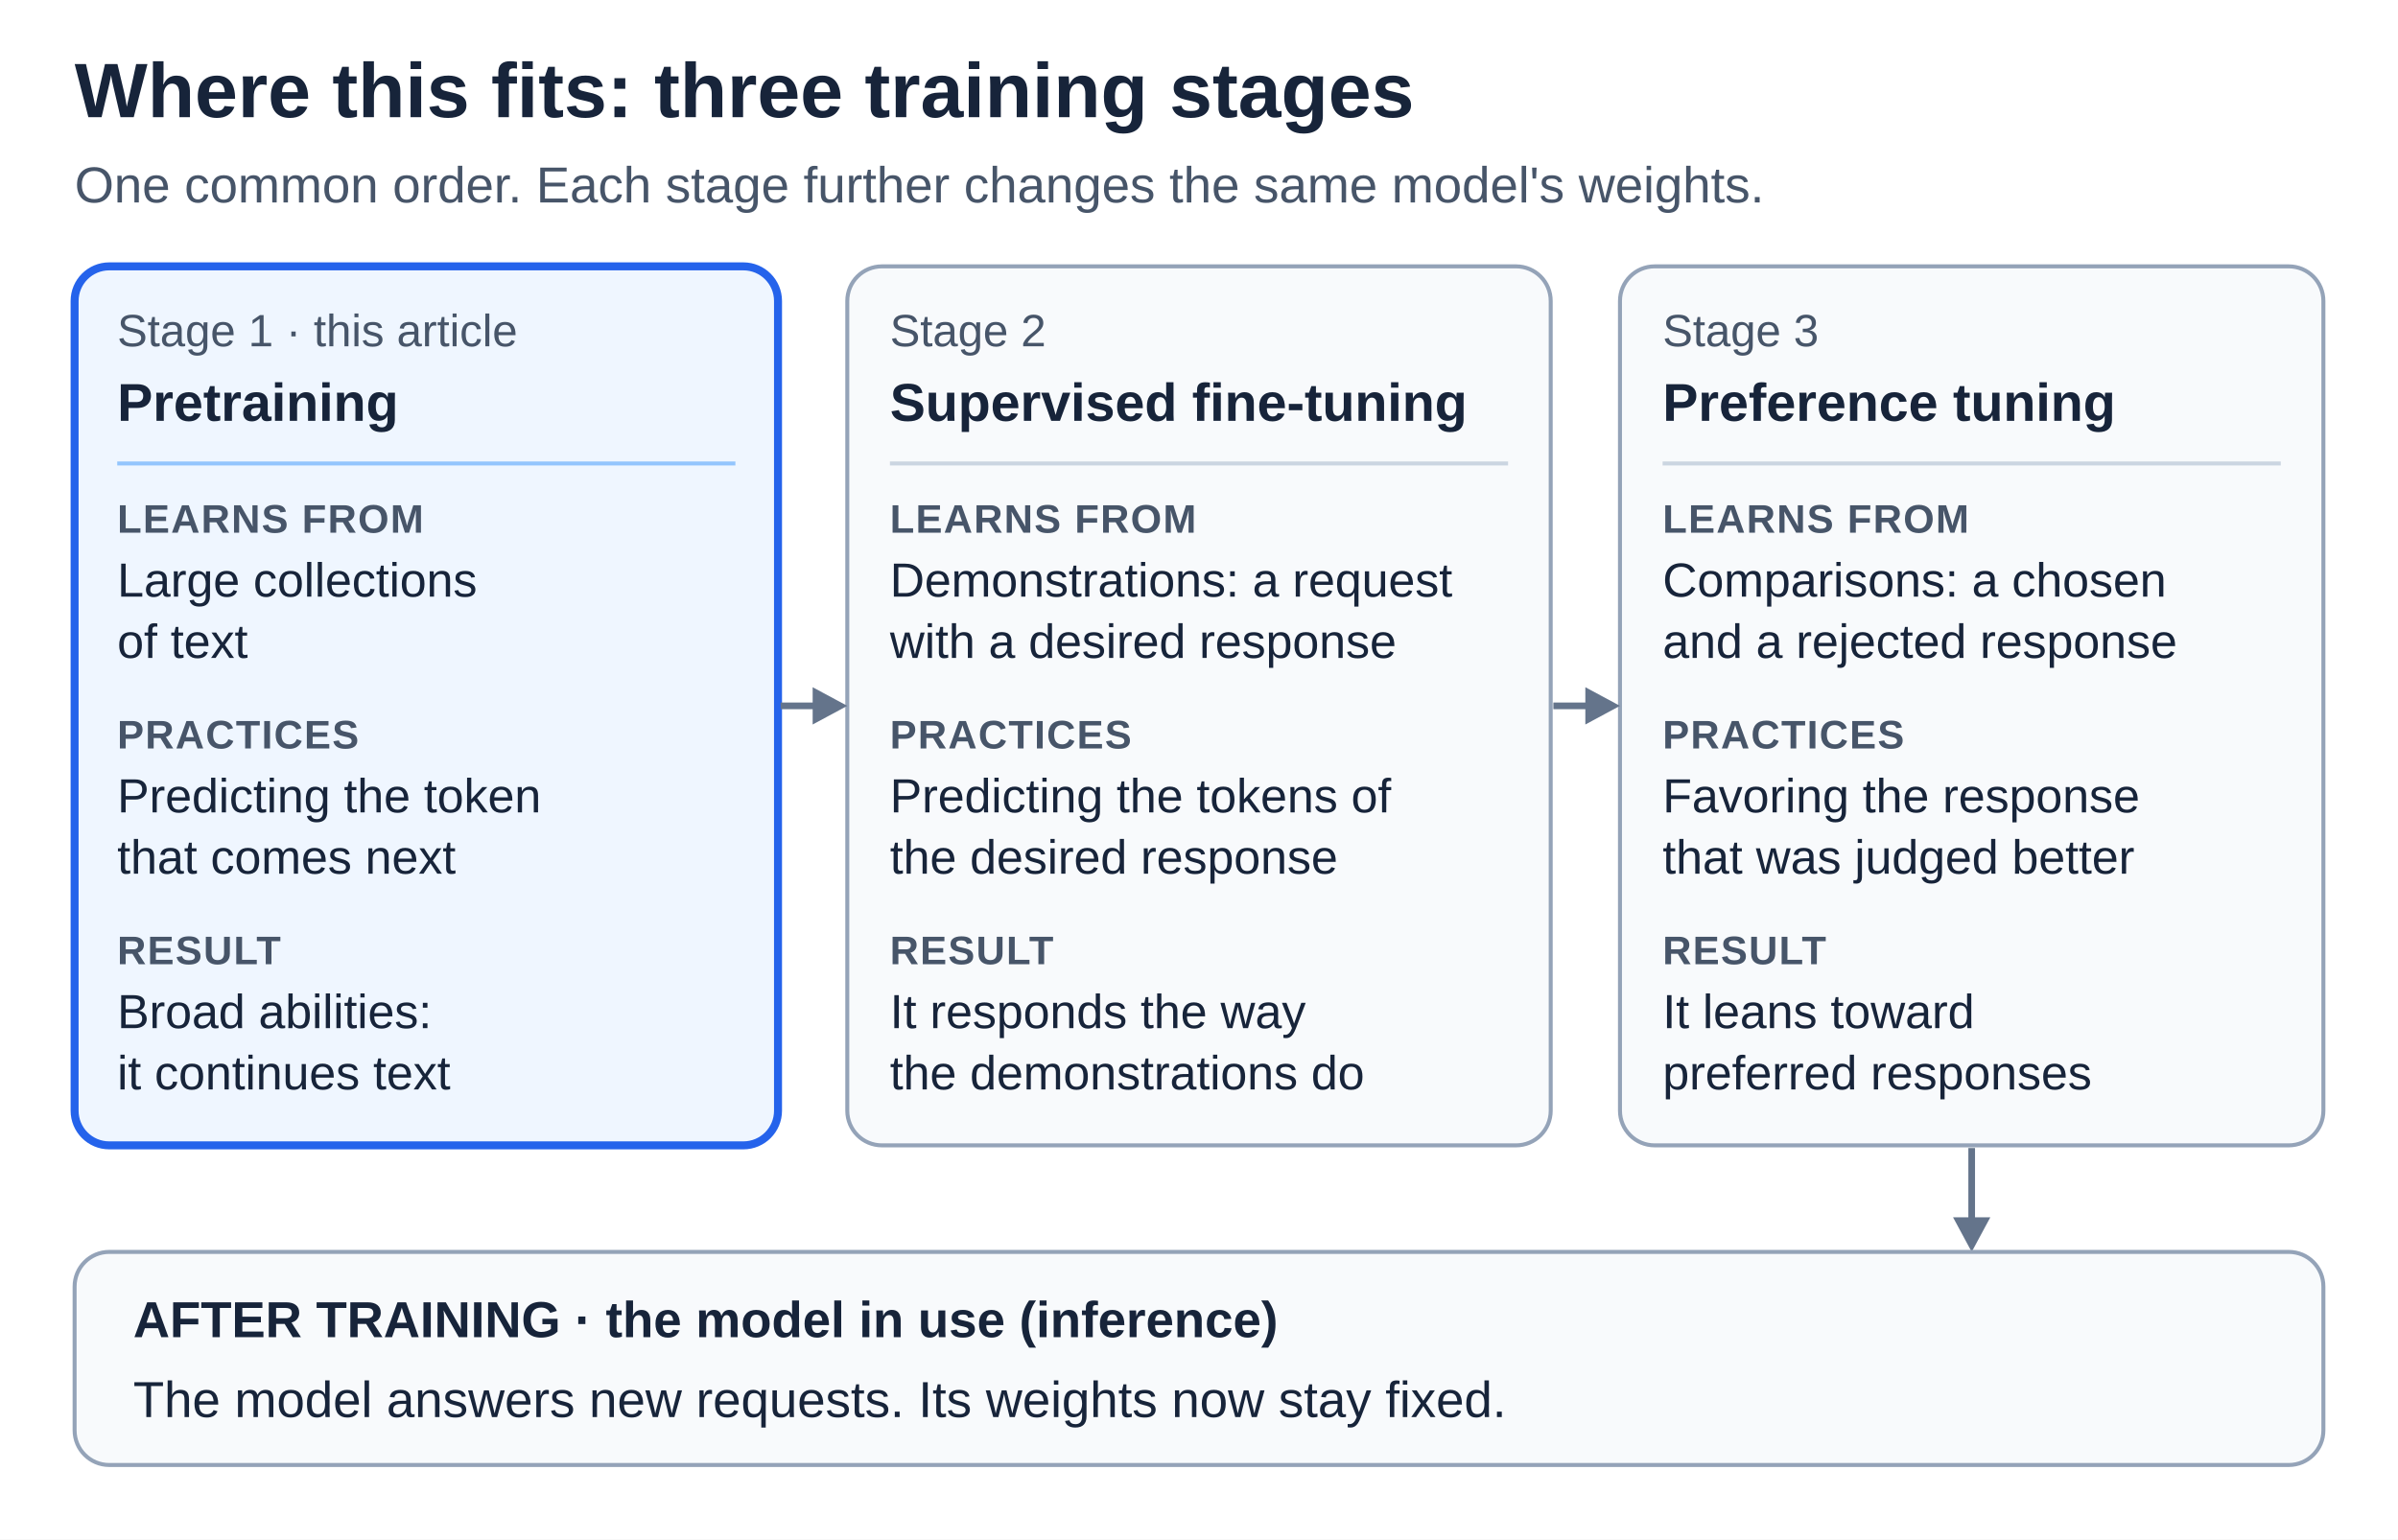
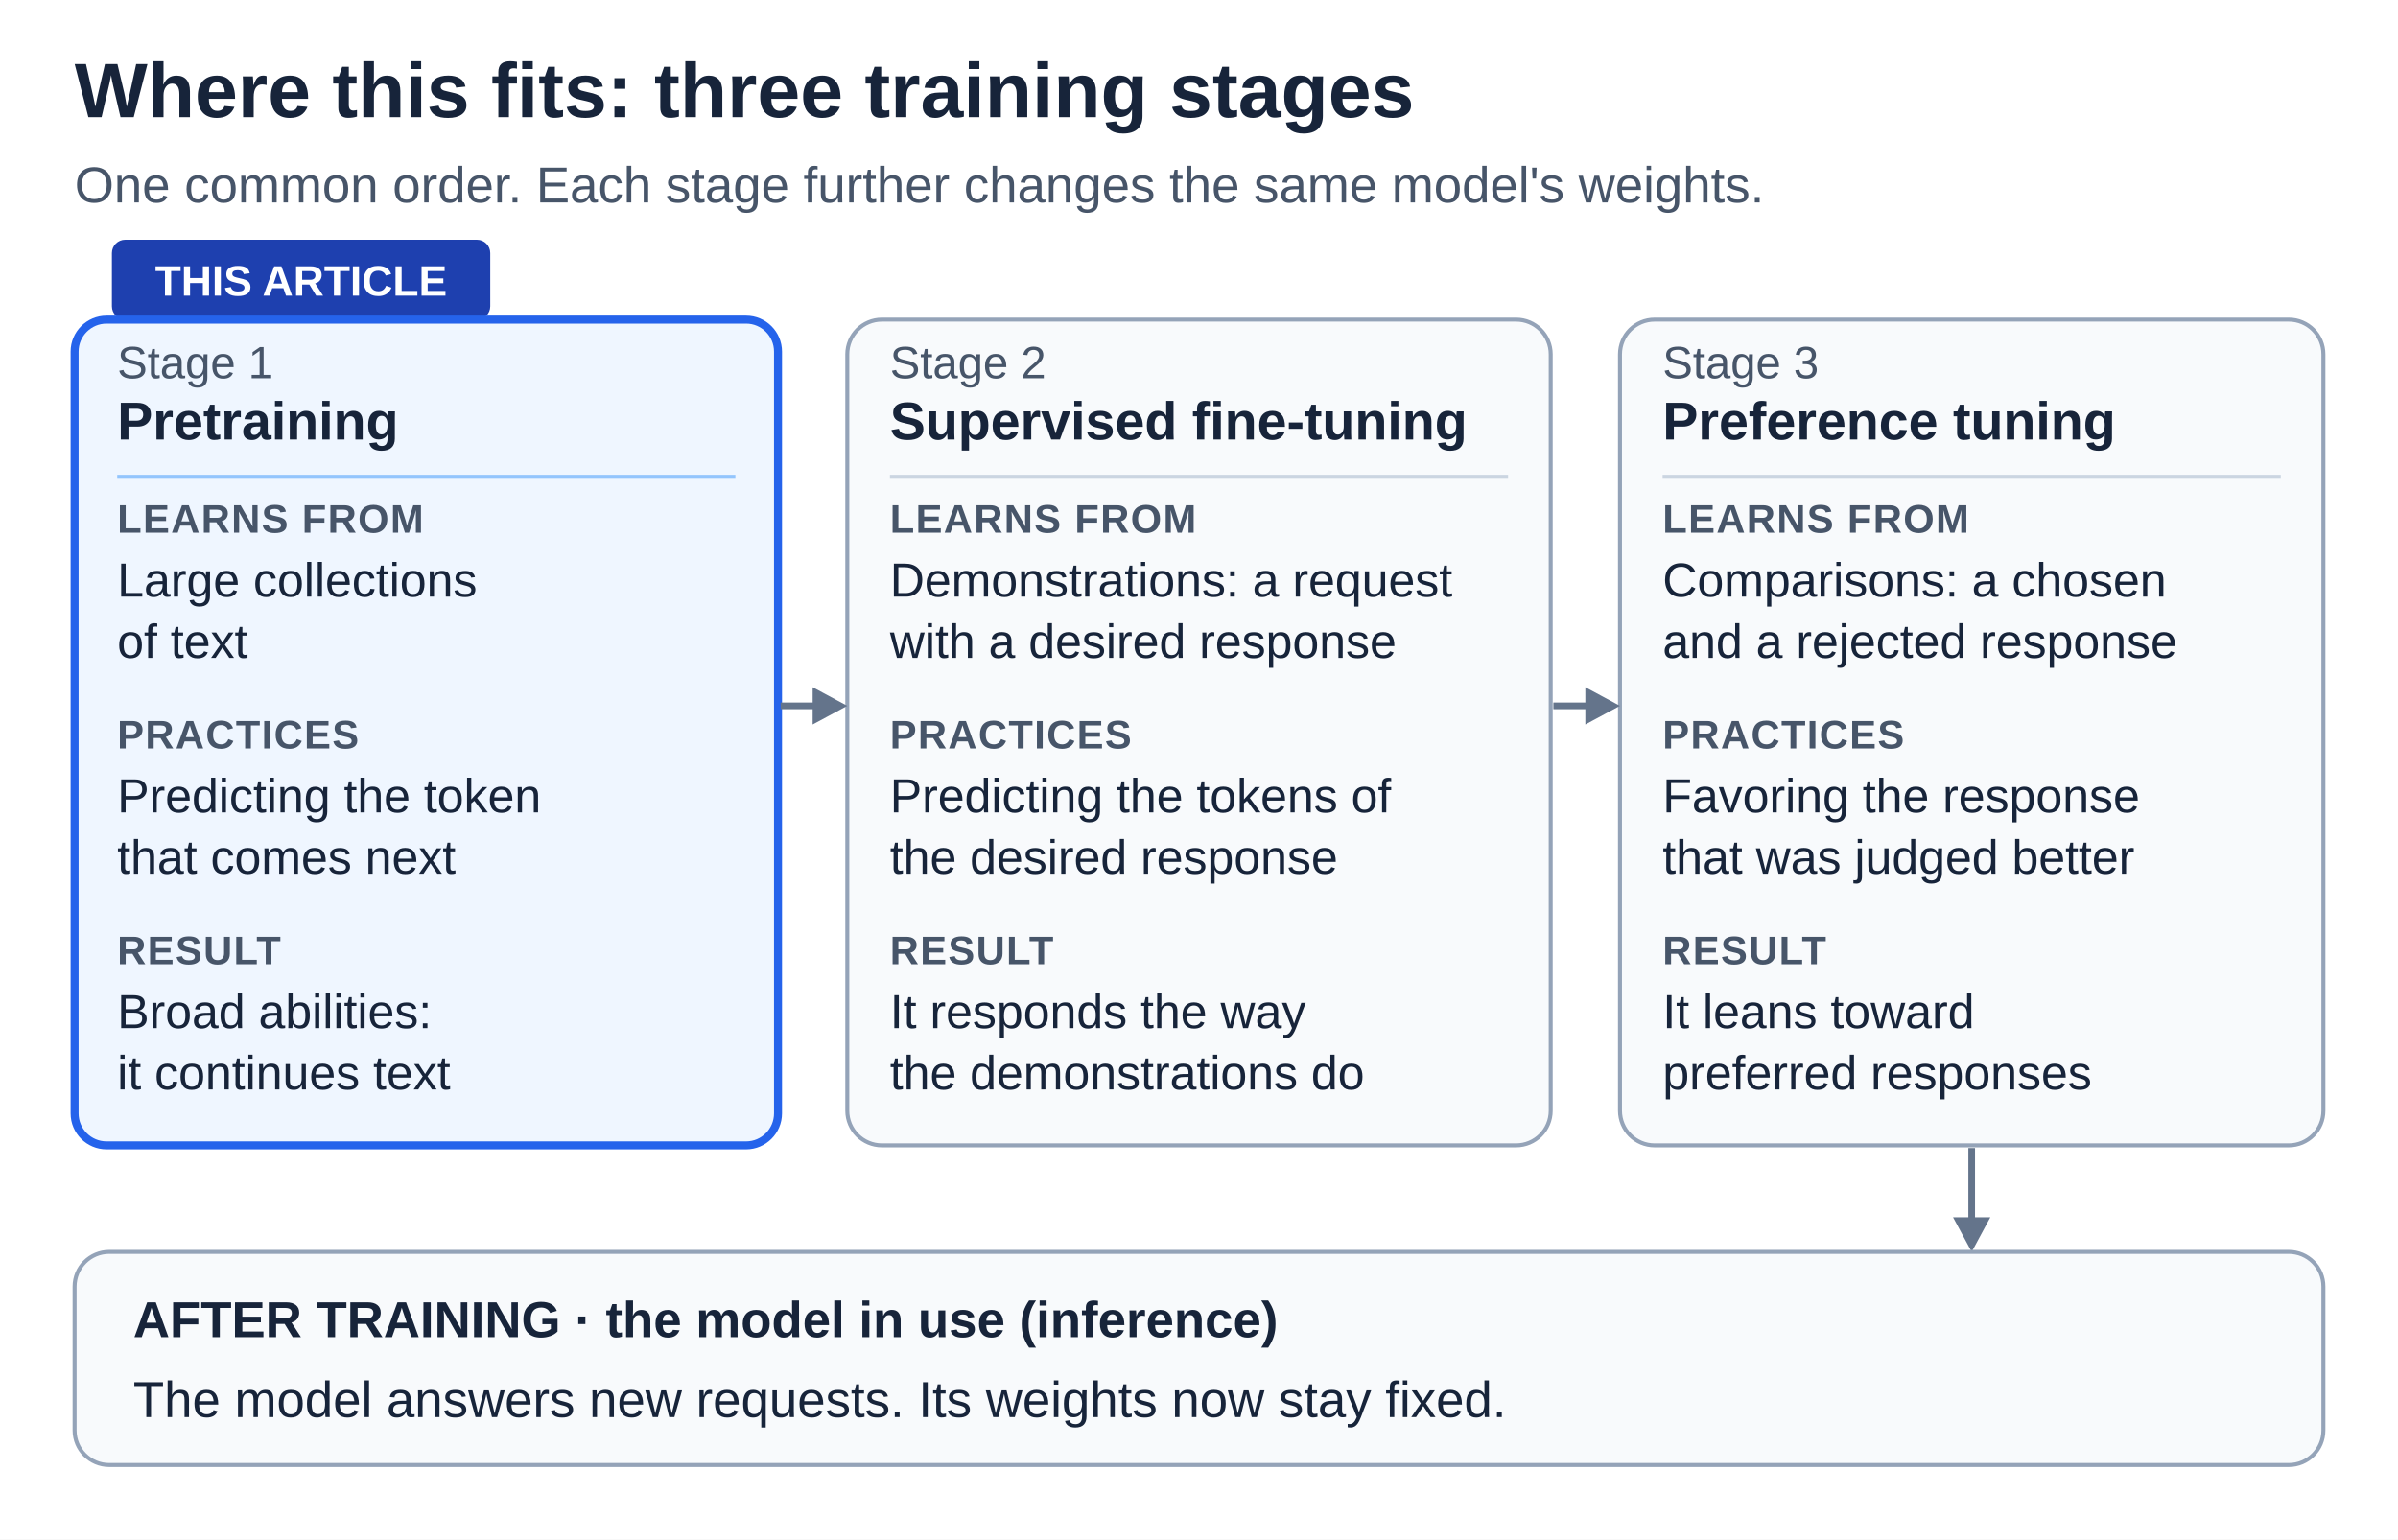
<svg xmlns="http://www.w3.org/2000/svg" width="900" height="578" viewBox="0 0 900 578" role="img" aria-labelledby="title desc">
  <defs>
    <style>
-       text { font-family: Arial, Helvetica, sans-serif; fill: #17243a; }
+       svg { fill: #17243a; }
+       text { font-family: Arial, Helvetica, sans-serif; }
      .title { font-size: 29px; font-weight: 700; }
      .subtitle { font-size: 19px; fill: #475569; }
      .tag { font-size: 17px; fill: #475569; }
      .name { font-size: 20px; font-weight: 700; }
      .row { font-size: 15px; font-weight: 700; fill: #475569; letter-spacing: 0.5px; }
      .copy { font-size: 18px; }
      .label { font-size: 19px; font-weight: 700; }
      .note { font-size: 19px; }
      .connector { stroke: #64748b; stroke-width: 2.5; fill: none; }
      .head { fill: #64748b; }
    </style>
  </defs>
  <rect width="900" height="578" fill="#ffffff" />
  <text class="title" x="28" y="44">Where this fits: three training stages</text>
  <text class="subtitle" x="28" y="76">One common order. Each stage further changes the same model's weights.</text>
  <g id="stage-pretraining">
-     <rect x="28" y="100" width="264" height="330" rx="13" fill="#eff6ff" stroke="#2563eb" stroke-width="3" data-focus="true" />
-     <text class="tag" x="44" y="130">Stage 1 · this article</text>
-     <text class="name" x="44" y="158">Pretraining</text>
-     <line x1="44" y1="174" x2="276" y2="174" stroke="#93c5fd" stroke-width="1.5" />
+     <rect x="42" y="90" width="142" height="30" rx="5" fill="#1e40af" />
+     <text x="113" y="111" font-size="16" font-weight="700" text-anchor="middle" fill="#ffffff">THIS ARTICLE</text>
+     <rect x="28" y="120" width="264" height="310" rx="12" fill="#eff6ff" stroke="#2563eb" stroke-width="3" data-focus="true" />
+     <text class="tag" x="44" y="142">Stage 1</text>
+     <text class="name" x="44" y="165">Pretraining</text>
+     <line x1="44" y1="179" x2="276" y2="179" stroke="#93c5fd" stroke-width="1.5" />
    <text class="row" x="44" y="200">LEARNS FROM</text>
    <text class="copy" x="44" y="224">Large collections</text>
    <text class="copy" x="44" y="247">of text</text>
    <text class="row" x="44" y="281">PRACTICES</text>
    <text class="copy" x="44" y="305">Predicting the token</text>
    <text class="copy" x="44" y="328">that comes next</text>
    <text class="row" x="44" y="362">RESULT</text>
    <text class="copy" x="44" y="386">Broad abilities:</text>
    <text class="copy" x="44" y="409">it continues text</text>
  </g>
  <g id="stage-supervised-fine-tuning">
-     <rect x="318" y="100" width="264" height="330" rx="13" fill="#f8fafc" stroke="#94a3b8" stroke-width="1.5" />
-     <text class="tag" x="334" y="130">Stage 2</text>
-     <text class="name" x="334" y="158">Supervised fine-tuning</text>
-     <line x1="334" y1="174" x2="566" y2="174" stroke="#cbd5e1" stroke-width="1.5" />
+     <rect x="318" y="120" width="264" height="310" rx="13" fill="#f8fafc" stroke="#94a3b8" stroke-width="1.5" />
+     <text class="tag" x="334" y="142">Stage 2</text>
+     <text class="name" x="334" y="165">Supervised fine-tuning</text>
+     <line x1="334" y1="179" x2="566" y2="179" stroke="#cbd5e1" stroke-width="1.5" />
    <text class="row" x="334" y="200">LEARNS FROM</text>
    <text class="copy" x="334" y="224">Demonstrations: a request</text>
    <text class="copy" x="334" y="247">with a desired response</text>
    <text class="row" x="334" y="281">PRACTICES</text>
    <text class="copy" x="334" y="305">Predicting the tokens of</text>
    <text class="copy" x="334" y="328">the desired response</text>
    <text class="row" x="334" y="362">RESULT</text>
    <text class="copy" x="334" y="386">It responds the way</text>
    <text class="copy" x="334" y="409">the demonstrations do</text>
  </g>
  <g id="stage-preference-tuning">
-     <rect x="608" y="100" width="264" height="330" rx="13" fill="#f8fafc" stroke="#94a3b8" stroke-width="1.5" />
-     <text class="tag" x="624" y="130">Stage 3</text>
-     <text class="name" x="624" y="158">Preference tuning</text>
-     <line x1="624" y1="174" x2="856" y2="174" stroke="#cbd5e1" stroke-width="1.5" />
+     <rect x="608" y="120" width="264" height="310" rx="13" fill="#f8fafc" stroke="#94a3b8" stroke-width="1.5" />
+     <text class="tag" x="624" y="142">Stage 3</text>
+     <text class="name" x="624" y="165">Preference tuning</text>
+     <line x1="624" y1="179" x2="856" y2="179" stroke="#cbd5e1" stroke-width="1.5" />
    <text class="row" x="624" y="200">LEARNS FROM</text>
    <text class="copy" x="624" y="224">Comparisons: a chosen</text>
    <text class="copy" x="624" y="247">and a rejected response</text>
    <text class="row" x="624" y="281">PRACTICES</text>
    <text class="copy" x="624" y="305">Favoring the response</text>
    <text class="copy" x="624" y="328">that was judged better</text>
    <text class="row" x="624" y="362">RESULT</text>
    <text class="copy" x="624" y="386">It leans toward</text>
    <text class="copy" x="624" y="409">preferred responses</text>
  </g>
  <line class="connector" x1="293" y1="265" x2="306" y2="265" />
  <polygon class="head" points="318,265 305,258 305,272" />
  <line class="connector" x1="583" y1="265" x2="596" y2="265" />
  <polygon class="head" points="608,265 595,258 595,272" />
  <line class="connector" x1="740" y1="431" x2="740" y2="458" />
  <polygon class="head" points="740,470 733,457 747,457" />
  <g id="after-training">
    <rect x="28" y="470" width="844" height="80" rx="13" fill="#f8fafc" stroke="#94a3b8" stroke-width="1.5" />
    <text class="label" x="50" y="502">AFTER TRAINING · the model in use (inference)</text>
    <text class="note" x="50" y="532">The model answers new requests. Its weights now stay fixed.</text>
  </g>
</svg>
